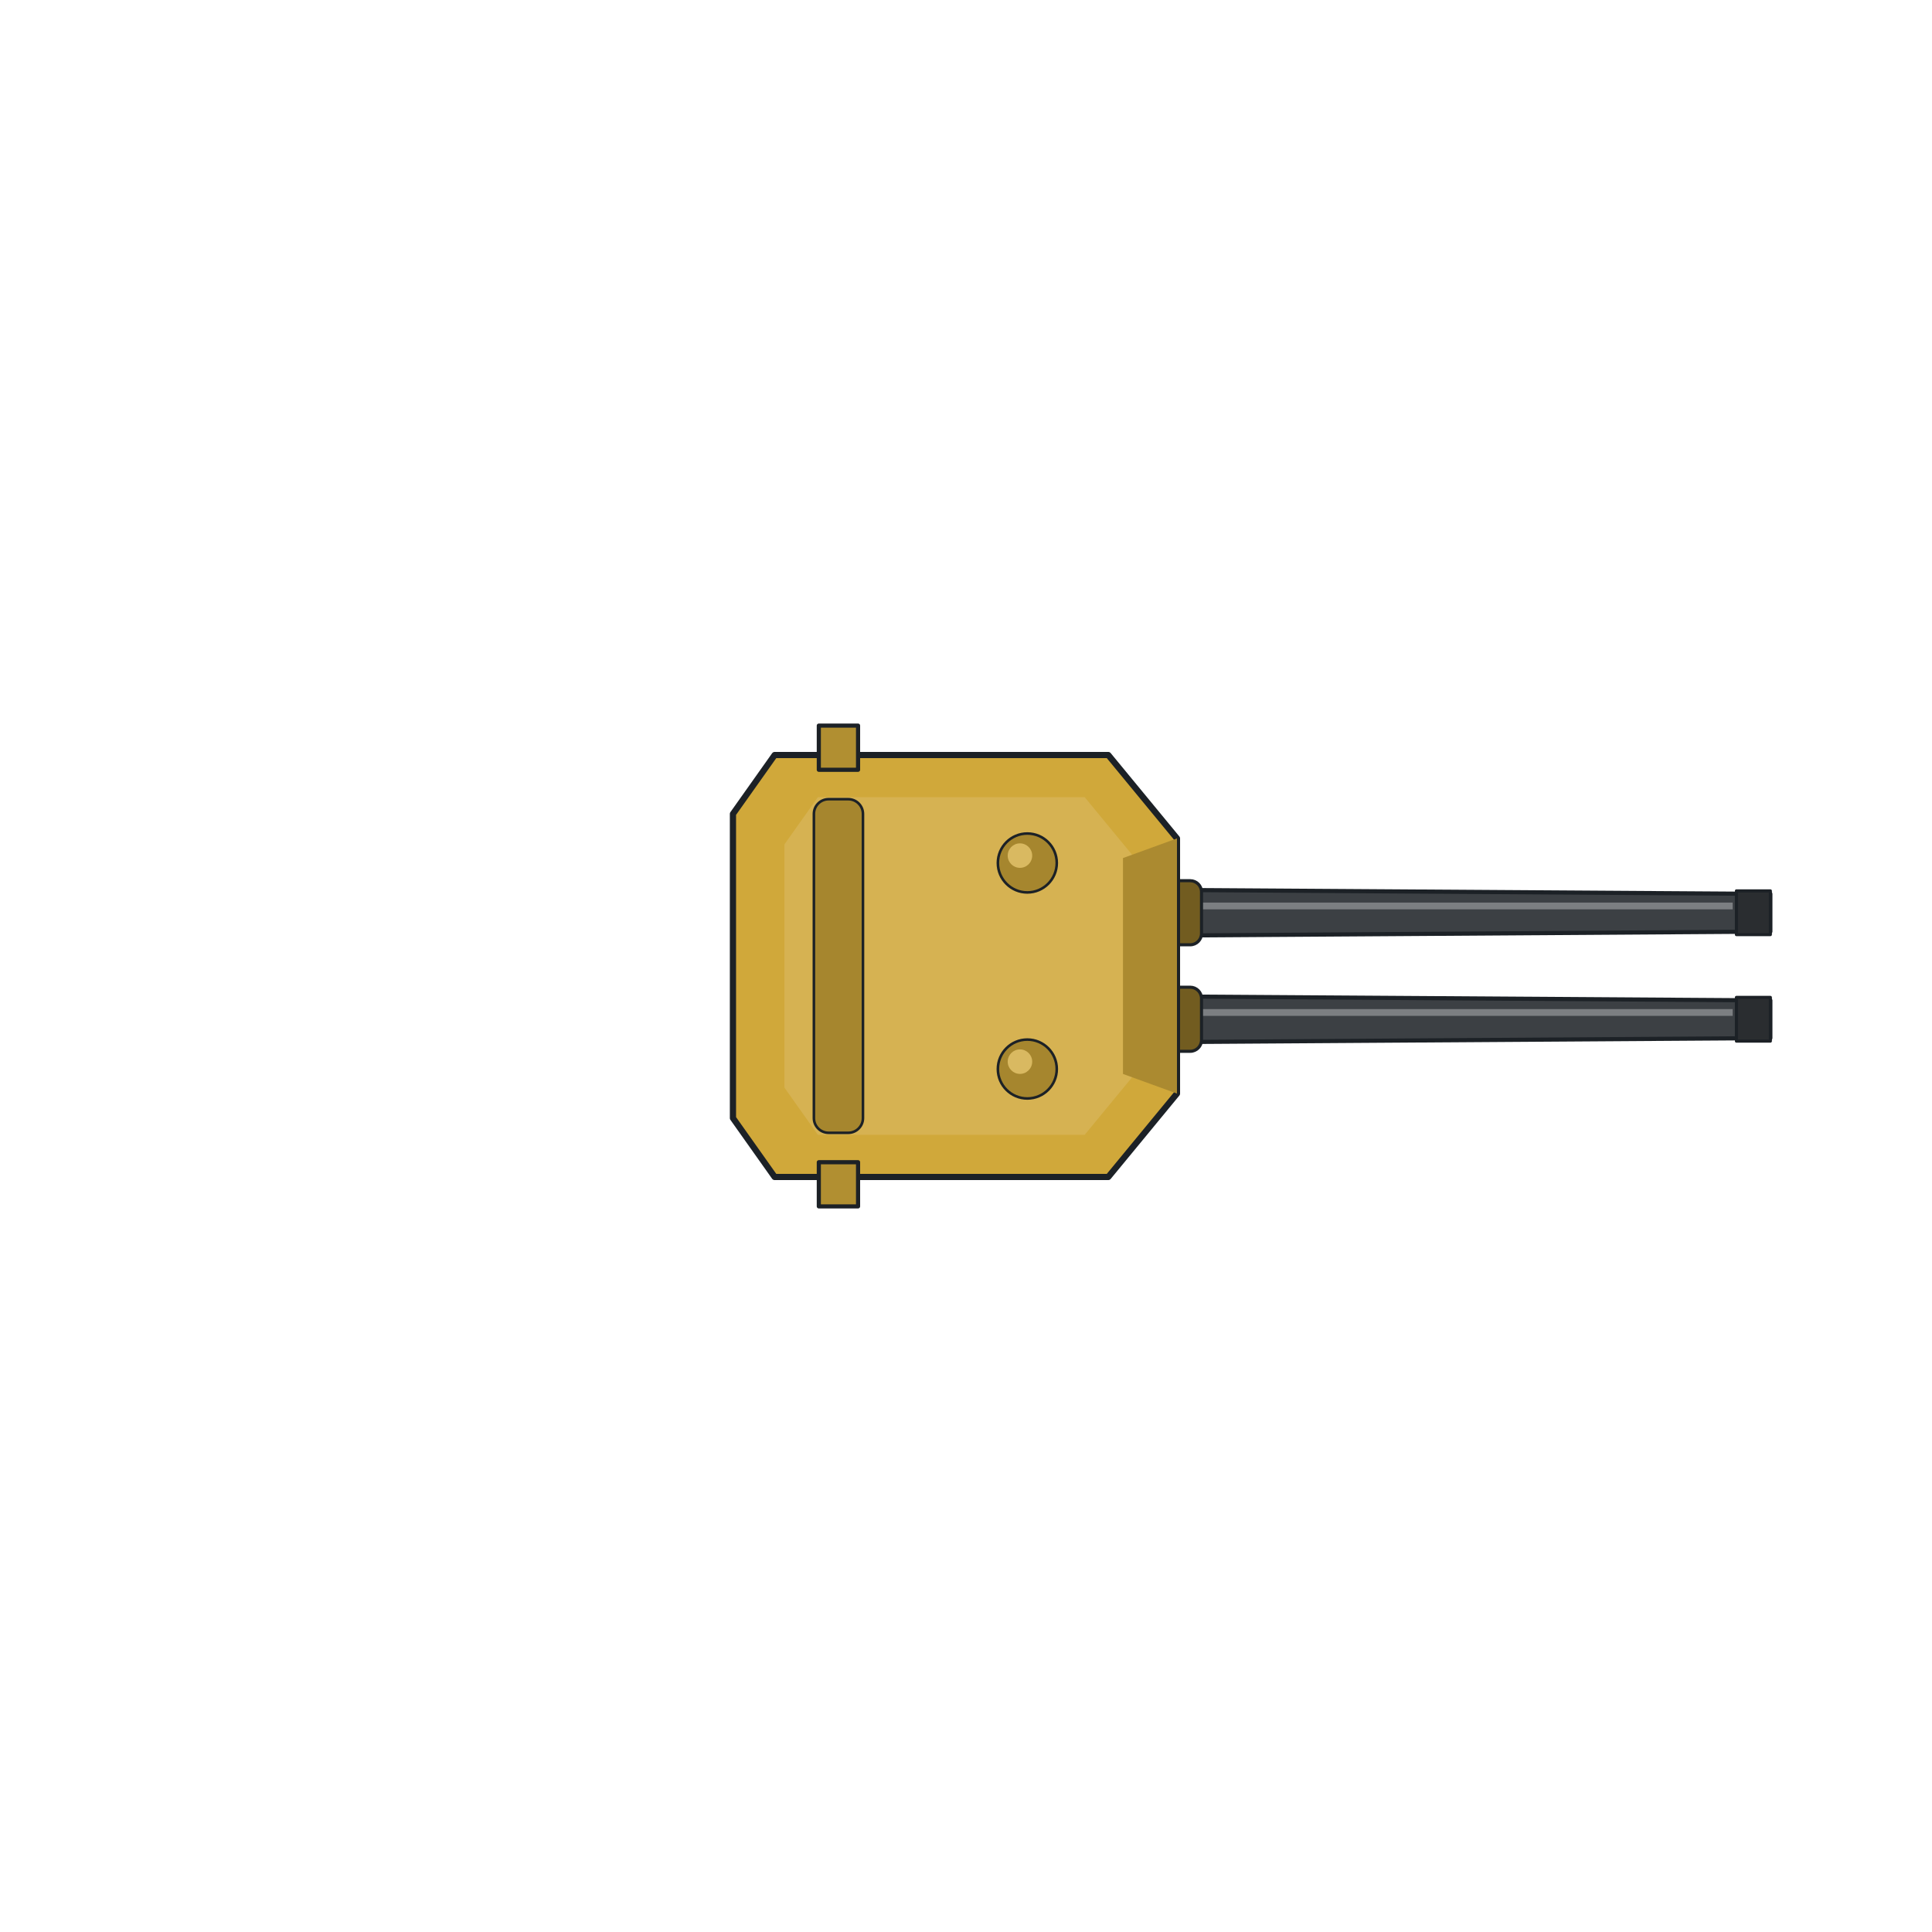
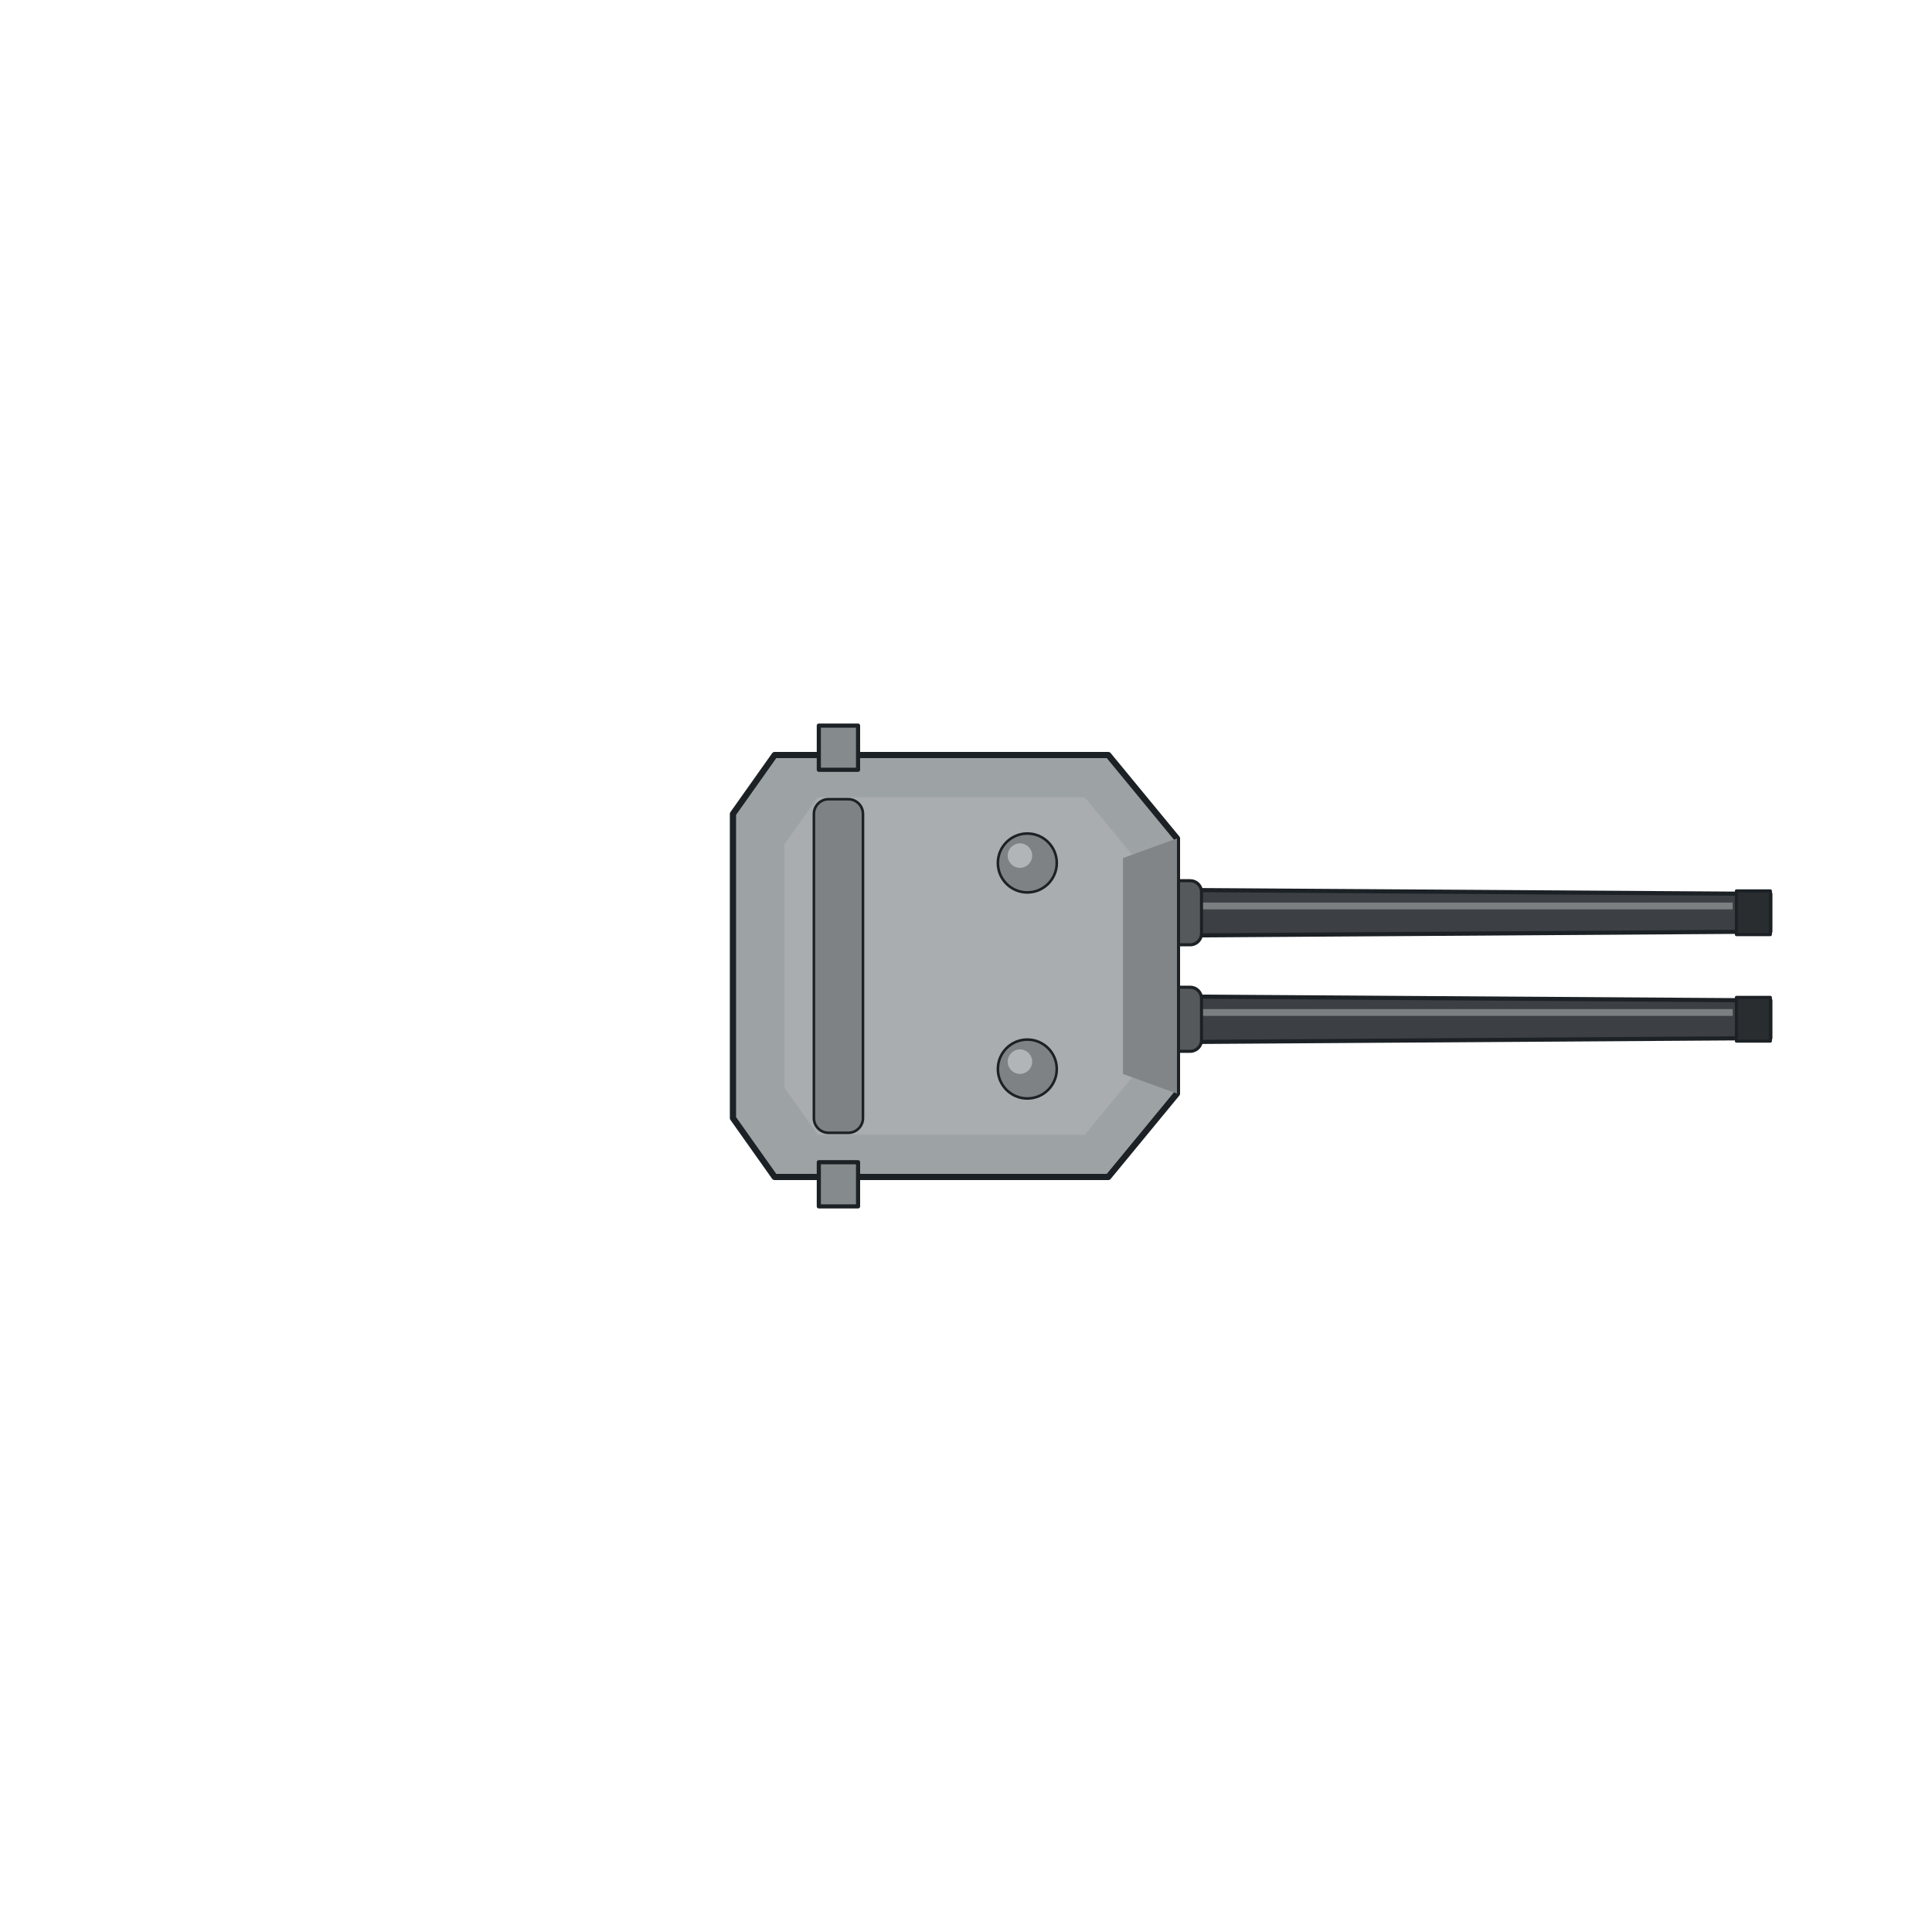
<svg xmlns="http://www.w3.org/2000/svg" width="448" height="448" viewBox="-22.4 -22.4 44.8 44.8" shape-rendering="geometricPrecision">
  <defs />
  <path d="M2.844,-1.777 L18.652,-1.672 L18.652,-0.798 L2.844,-0.693 Z" fill="#3c4044" stroke="#1c2126" stroke-width="0.096" stroke-linejoin="round" />
  <line x1="2.844" y1="-1.392" x2="17.778" y2="-1.392" stroke="#b1b3b4" stroke-width="0.157" stroke-opacity="0.55" />
  <rect x="17.865" y="-1.742" width="0.787" height="1.014" fill="#2a2d30" stroke="#1c2126" stroke-width="0.072" stroke-linejoin="round" />
  <path d="M2.844,0.693 L18.652,0.798 L18.652,1.672 L2.844,1.777 Z" fill="#3c4044" stroke="#1c2126" stroke-width="0.096" stroke-linejoin="round" />
  <line x1="2.844" y1="1.078" x2="17.778" y2="1.078" stroke="#b1b3b4" stroke-width="0.157" stroke-opacity="0.55" />
  <rect x="17.865" y="0.728" width="0.787" height="1.014" fill="#2a2d30" stroke="#1c2126" stroke-width="0.072" stroke-linejoin="round" />
-   <rect x="4.323" y="-1.978" width="1.138" height="1.486" rx="0.262" fill="#725c20" stroke="#1c2126" stroke-width="0.072" stroke-linejoin="round" />
-   <rect x="4.323" y="0.492" width="1.138" height="1.486" rx="0.262" fill="#725c20" stroke="#1c2126" stroke-width="0.072" stroke-linejoin="round" />
-   <path d="M4.892,-2.958 L3.299,-4.892 L-4.437,-4.892 L-5.404,-3.527 L-5.404,0 L-5.404,-0 L-5.404,3.527 L-4.437,4.892 L3.299,4.892 L4.892,2.958 Z" fill="#d0a83a" stroke="#1c2126" stroke-width="0.144" stroke-linejoin="round" />
-   <path d="M4.892,-2.958 L3.299,-4.892 L-4.437,-4.892 L-5.404,-3.527 L-5.404,0 L-5.404,-0 L-5.404,3.527 L-4.437,4.892 L3.299,4.892 L4.892,2.958 Z" fill="#d6b252" transform="translate(0.114,0) scale(0.8)" />
-   <path d="M4.892,-2.958 L4.892,2.958 L3.64,2.503 L3.64,-2.503 Z" fill="#ab8a30" />
-   <path d="M-2.503,-5.574 L-2.503,-4.55 L-3.413,-4.55 L-3.413,-5.574 Z" fill="#b18f31" stroke="#1c2126" stroke-width="0.096" stroke-linejoin="round" />
-   <path d="M-2.503,4.55 L-2.503,5.574 L-3.413,5.574 L-3.413,4.55 Z" fill="#b18f31" stroke="#1c2126" stroke-width="0.096" stroke-linejoin="round" />
-   <circle cx="1.422" cy="-2.389" r="0.683" fill="#a6862e" stroke="#1c2126" stroke-width="0.06" stroke-linejoin="round" />
-   <circle cx="1.251" cy="-2.56" r="0.284" fill="#d9b961" />
-   <circle cx="1.422" cy="2.389" r="0.683" fill="#a6862e" stroke="#1c2126" stroke-width="0.06" stroke-linejoin="round" />
-   <circle cx="1.251" cy="2.218" r="0.284" fill="#d9b961" />
-   <rect x="-3.527" y="-3.868" width="1.138" height="7.736" rx="0.341" fill="#a6862e" stroke="#1c2126" stroke-width="0.06" stroke-linejoin="round" />
+   <rect x="4.323" y="-1.978" width="1.138" height="1.486" rx="0.262" fill="#56595b" stroke="#1c2126" stroke-width="0.072" stroke-linejoin="round" />
+   <rect x="4.323" y="0.492" width="1.138" height="1.486" rx="0.262" fill="#56595b" stroke="#1c2126" stroke-width="0.072" stroke-linejoin="round" />
+   <path d="M4.892,-2.958 L3.299,-4.892 L-4.437,-4.892 L-5.404,-3.527 L-5.404,0 L-5.404,-0 L-5.404,3.527 L-4.437,4.892 L3.299,4.892 L4.892,2.958 Z" fill="#9da2a5" stroke="#1c2126" stroke-width="0.144" stroke-linejoin="round" />
+   <path d="M4.892,-2.958 L3.299,-4.892 L-4.437,-4.892 L-5.404,-3.527 L-5.404,0 L-5.404,-0 L-5.404,3.527 L-4.437,4.892 L3.299,4.892 L4.892,2.958 Z" fill="#a9adb0" transform="translate(0.114,0) scale(0.8)" />
+   <path d="M4.892,-2.958 L4.892,2.958 L3.64,2.503 L3.64,-2.503 Z" fill="#818587" />
+   <path d="M-2.503,-5.574 L-2.503,-4.55 L-3.413,-4.55 L-3.413,-5.574 Z" fill="#858a8c" stroke="#1c2126" stroke-width="0.096" stroke-linejoin="round" />
+   <path d="M-2.503,4.55 L-2.503,5.574 L-3.413,5.574 L-3.413,4.55 Z" fill="#858a8c" stroke="#1c2126" stroke-width="0.096" stroke-linejoin="round" />
+   <circle cx="1.422" cy="-2.389" r="0.683" fill="#7e8284" stroke="#1c2126" stroke-width="0.06" stroke-linejoin="round" />
+   <circle cx="1.251" cy="-2.56" r="0.284" fill="#b1b5b7" />
+   <circle cx="1.422" cy="2.389" r="0.683" fill="#7e8284" stroke="#1c2126" stroke-width="0.06" stroke-linejoin="round" />
+   <circle cx="1.251" cy="2.218" r="0.284" fill="#b1b5b7" />
+   <rect x="-3.527" y="-3.868" width="1.138" height="7.736" rx="0.341" fill="#7e8284" stroke="#1c2126" stroke-width="0.06" stroke-linejoin="round" />
</svg>
